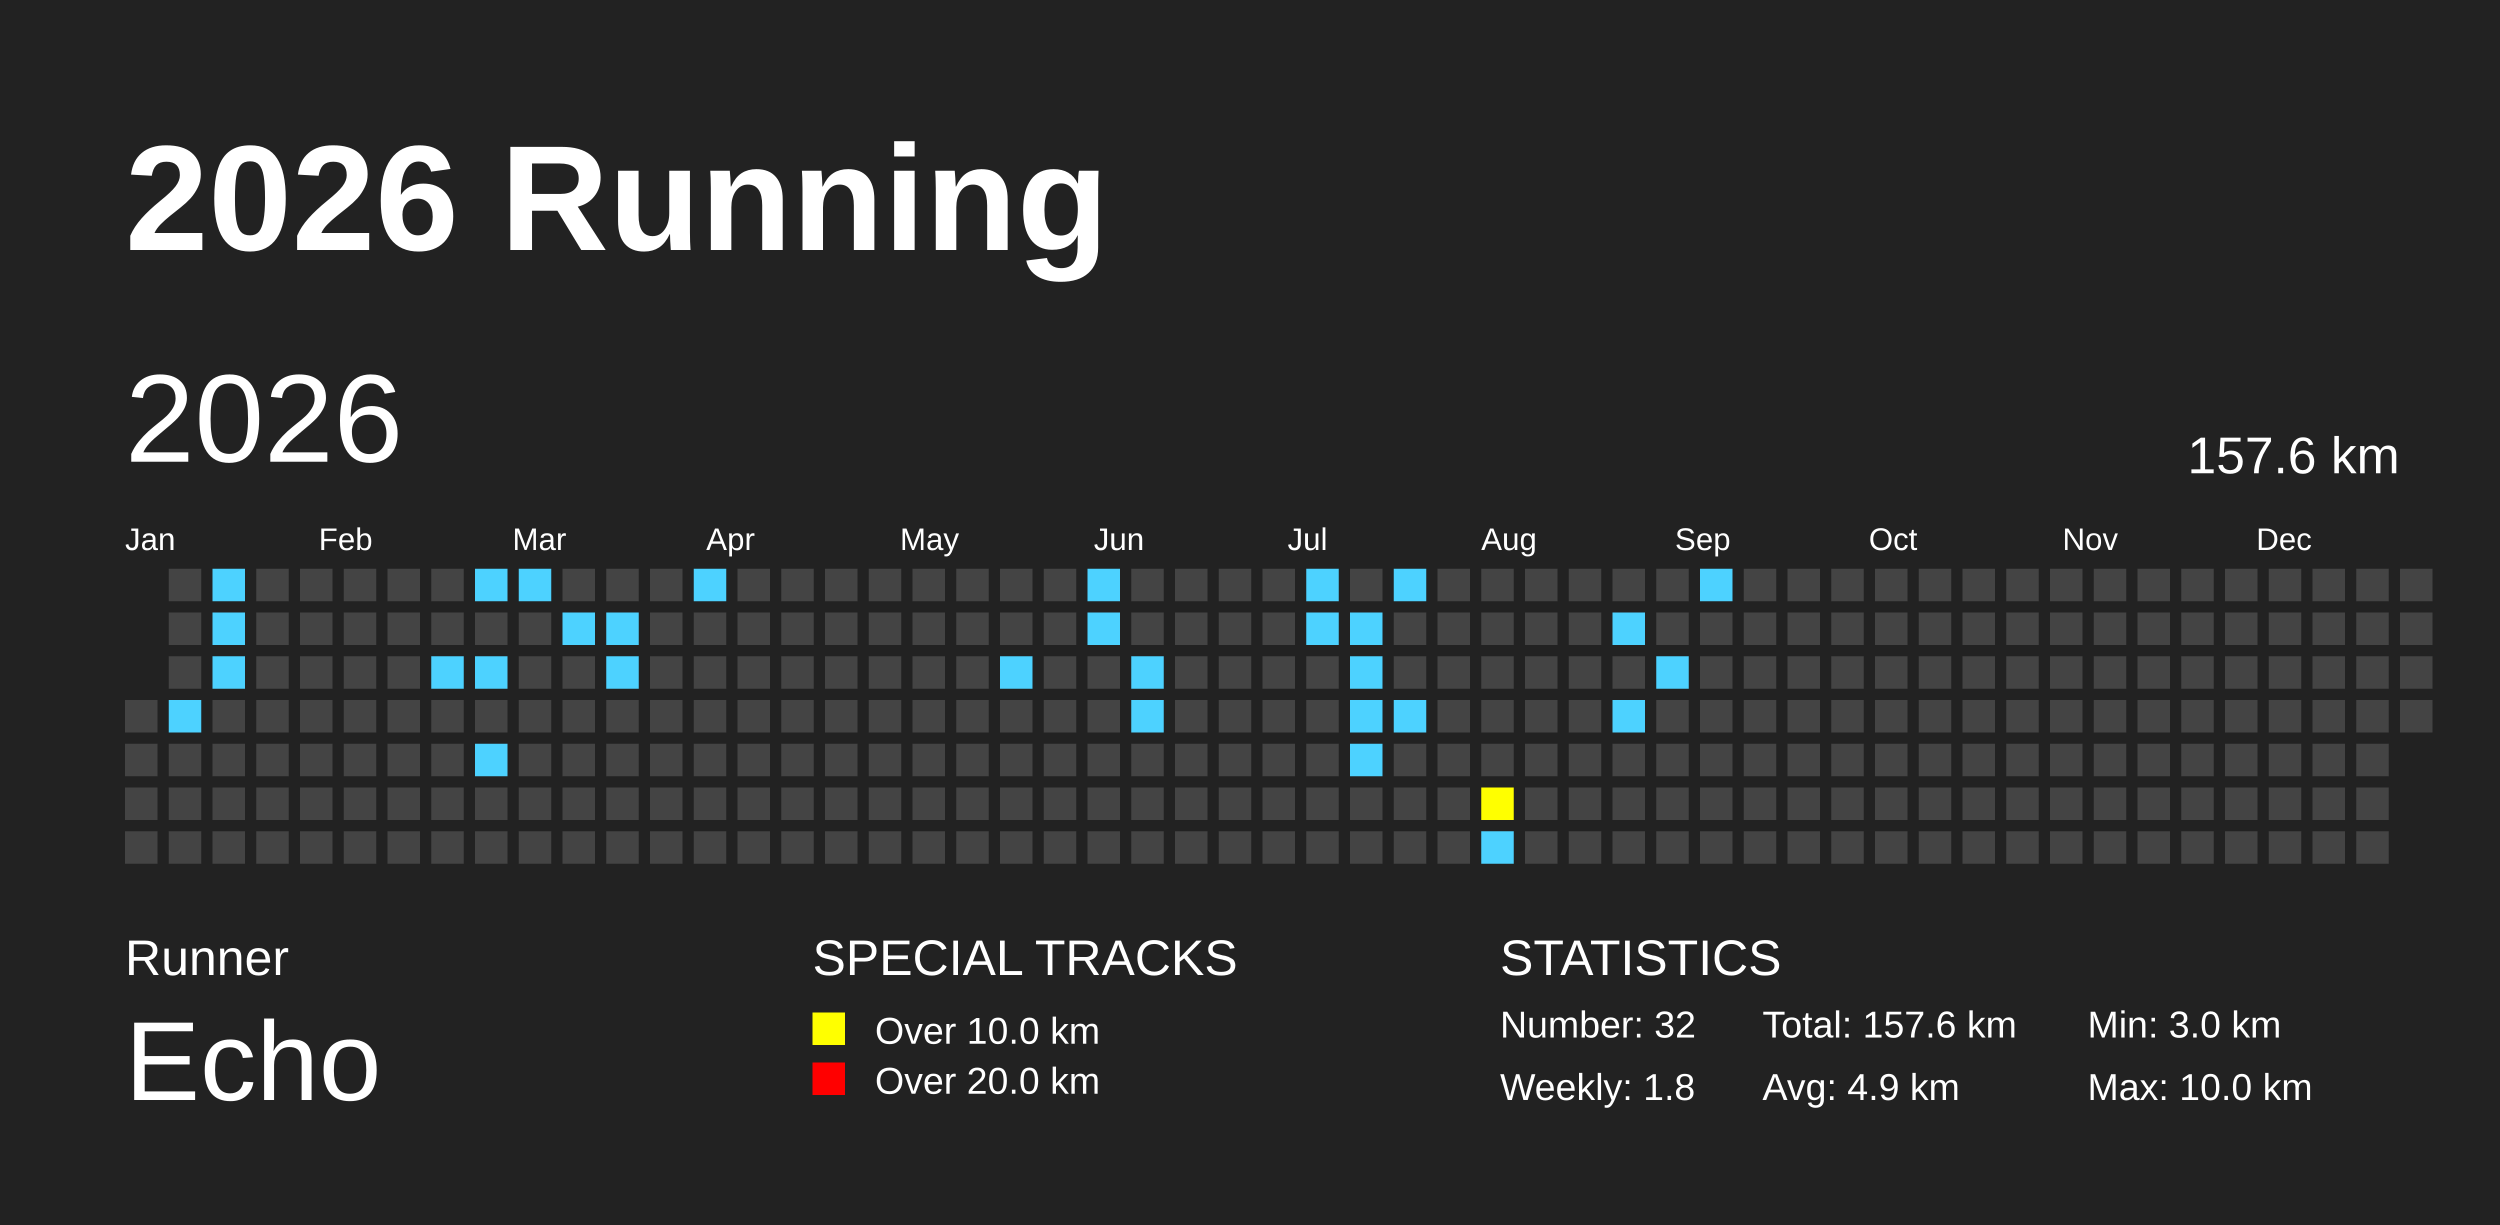
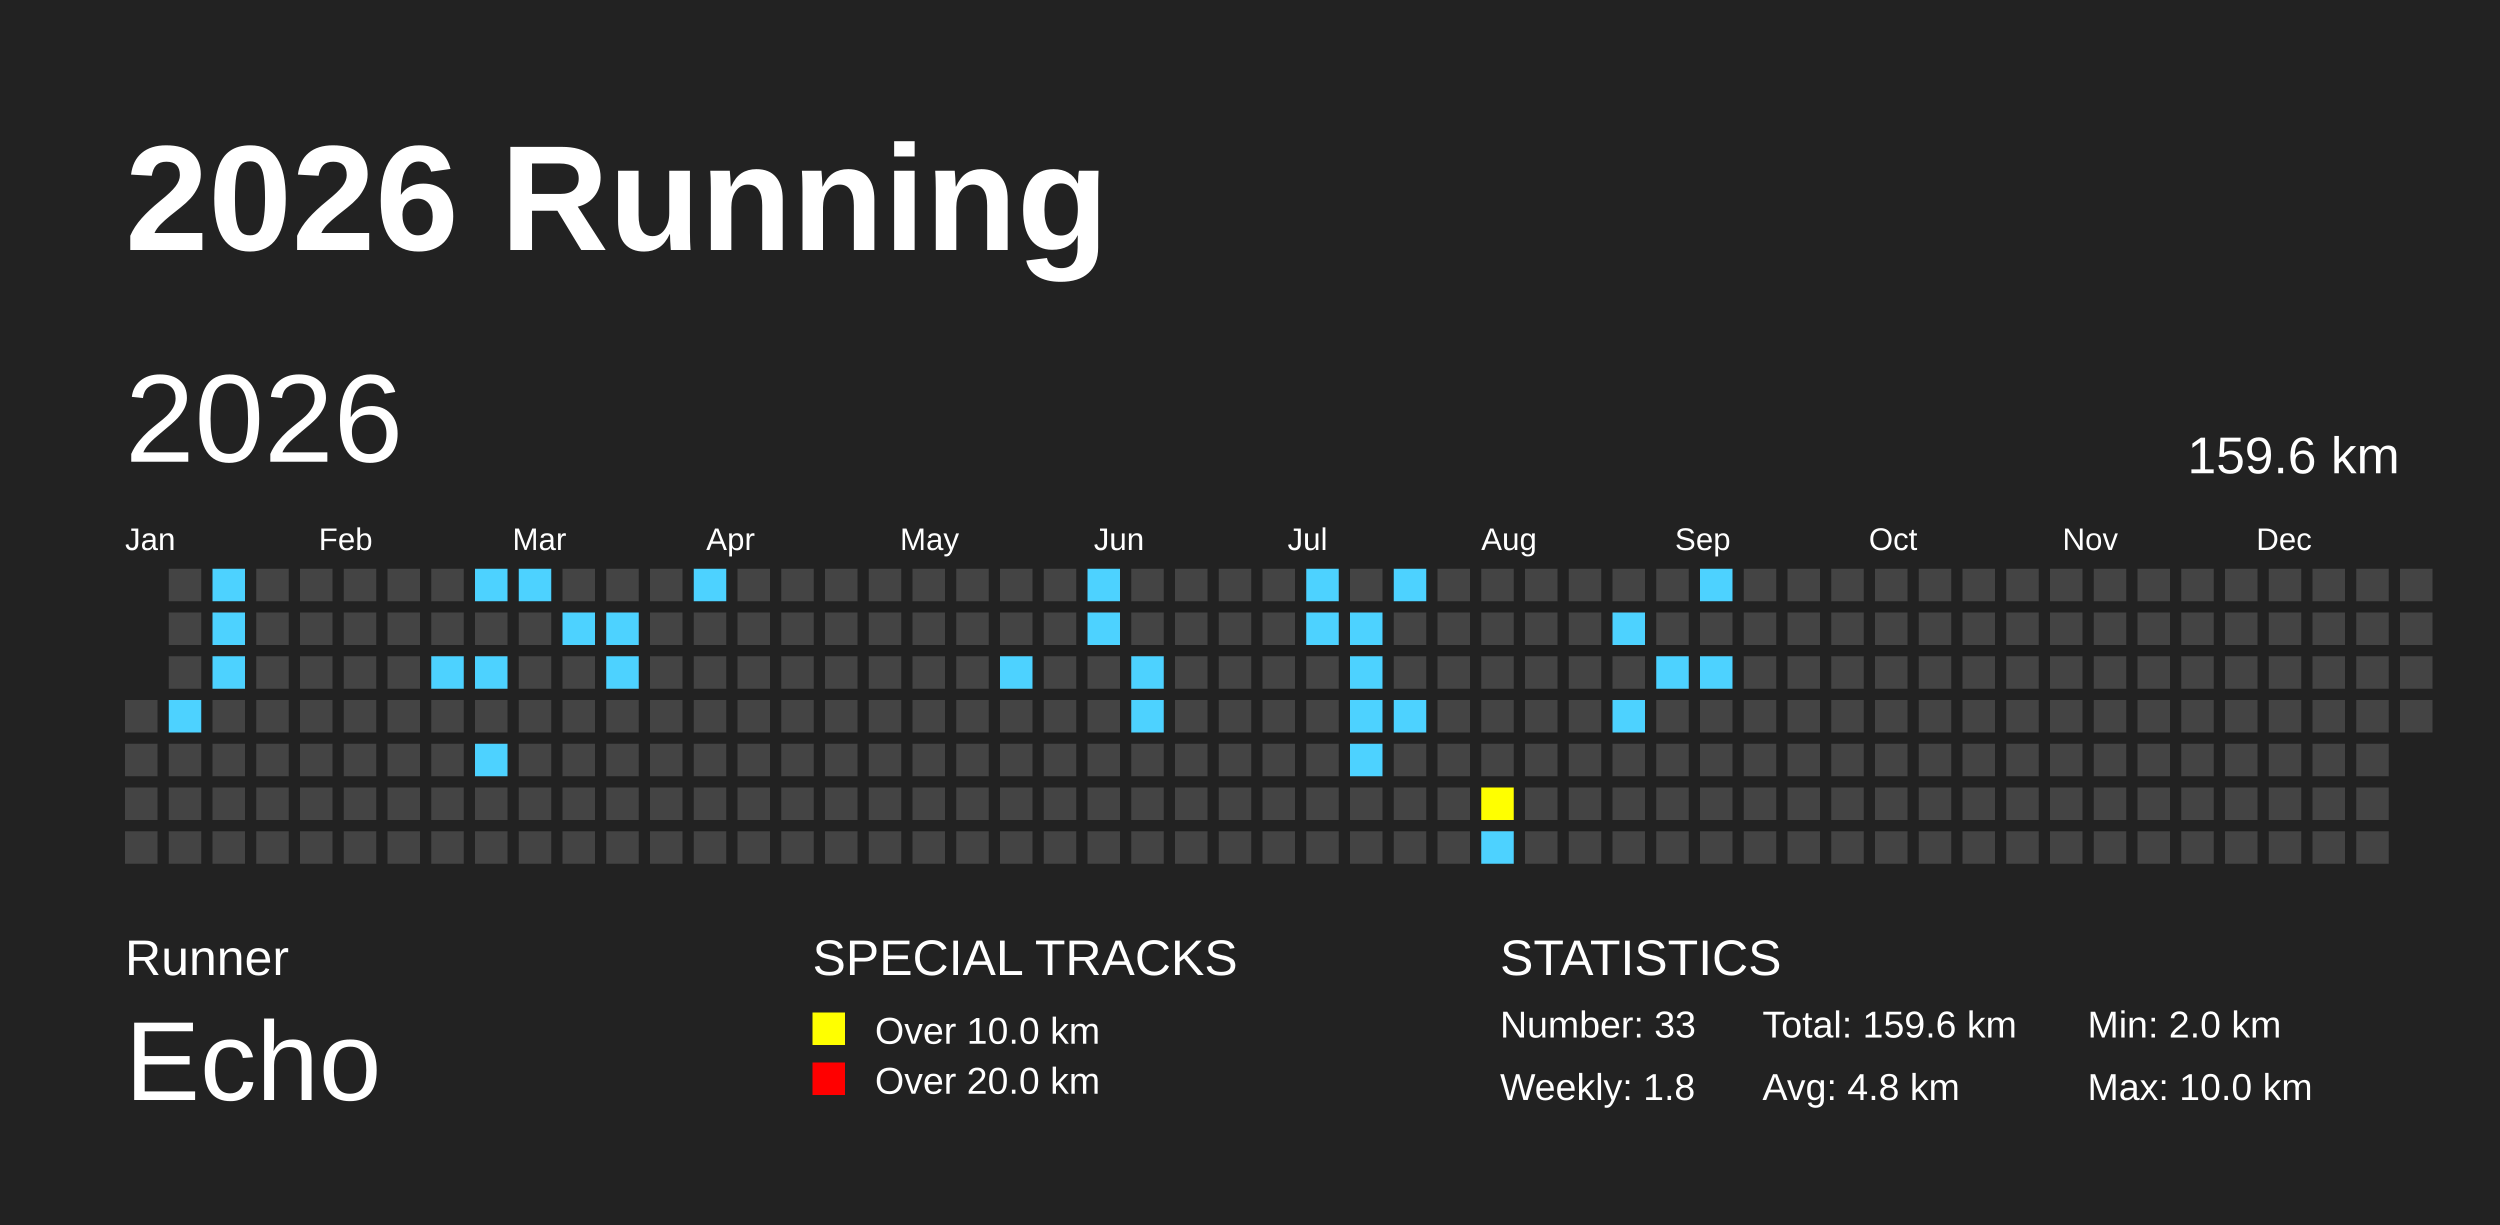
<svg xmlns="http://www.w3.org/2000/svg" baseProfile="full" height="98mm" version="1.1" viewBox="0,0,200,98" width="200mm">
  <defs />
  <rect fill="#222222" height="98" width="200" x="0" y="0" />
  <text fill="#FFFFFF" style="font-size:12px; font-family:Arial; font-weight:bold;" x="10" y="20">2026 Running</text>
  <text fill="#FFFFFF" style="font-size:4px; font-family:Arial" x="10" y="78">Runner</text>
  <text fill="#FFFFFF" style="font-size:9px; font-family:Arial" x="10" y="88">Echo</text>
  <text fill="#FFFFFF" style="font-size:4px; font-family:Arial" x="65" y="78">SPECIAL TRACKS</text>
  <rect fill="yellow" height="2.6" width="2.6" x="65" y="81" />
  <text fill="#FFFFFF" style="font-size:3px; font-family:Arial" x="70" y="83.5">Over 10.0 km</text>
  <rect fill="red" height="2.6" width="2.6" x="65" y="85" />
  <text fill="#FFFFFF" style="font-size:3px; font-family:Arial" x="70" y="87.5">Over 20.0 km</text>
  <text fill="#FFFFFF" style="font-size:4px; font-family:Arial" x="120" y="78">STATISTICS</text>
-   <text fill="#FFFFFF" style="font-size:3px; font-family:Arial" x="120" y="83">Number: 32</text>
+   <text fill="#FFFFFF" style="font-size:3px; font-family:Arial" x="120" y="83">Number: 33</text>
  <text fill="#FFFFFF" style="font-size:3px; font-family:Arial" x="120" y="88">Weekly: 1.8</text>
-   <text fill="#FFFFFF" style="font-size:3px; font-family:Arial" x="141" y="83">Total: 157.6 km</text>
-   <text fill="#FFFFFF" style="font-size:3px; font-family:Arial" x="141" y="88">Avg: 4.9 km</text>
-   <text fill="#FFFFFF" style="font-size:3px; font-family:Arial" x="167" y="83">Min: 3.0 km</text>
+   <text fill="#FFFFFF" style="font-size:3px; font-family:Arial" x="141" y="83">Total: 159.6 km</text>
+   <text fill="#FFFFFF" style="font-size:3px; font-family:Arial" x="141" y="88">Avg: 4.8 km</text>
+   <text fill="#FFFFFF" style="font-size:3px; font-family:Arial" x="167" y="83">Min: 2.0 km</text>
  <text fill="#FFFFFF" style="font-size:3px; font-family:Arial" x="167" y="88">Max: 10.0 km</text>
  <text dominant-baseline="hanging" fill="#FFFFFF" style="font-size:10.0px; font-family:Arial;" x="10" y="30">2026</text>
-   <text dominant-baseline="hanging" fill="#FFFFFF" style="font-size:4.125px; font-family:Arial;" x="175" y="35">157.6 km</text>
+   <text dominant-baseline="hanging" fill="#FFFFFF" style="font-size:4.125px; font-family:Arial;" x="175" y="35">159.6 km</text>
  <text fill="#FFFFFF" style="font-size:2.5px; font-family:Arial" x="10.0" y="44">Jan</text>
  <text fill="#FFFFFF" style="font-size:2.5px; font-family:Arial" x="25.5" y="44">Feb</text>
  <text fill="#FFFFFF" style="font-size:2.5px; font-family:Arial" x="41.0" y="44">Mar</text>
  <text fill="#FFFFFF" style="font-size:2.5px; font-family:Arial" x="56.5" y="44">Apr</text>
  <text fill="#FFFFFF" style="font-size:2.5px; font-family:Arial" x="72.0" y="44">May</text>
  <text fill="#FFFFFF" style="font-size:2.5px; font-family:Arial" x="87.5" y="44">Jun</text>
  <text fill="#FFFFFF" style="font-size:2.5px; font-family:Arial" x="103.0" y="44">Jul</text>
  <text fill="#FFFFFF" style="font-size:2.5px; font-family:Arial" x="118.5" y="44">Aug</text>
  <text fill="#FFFFFF" style="font-size:2.5px; font-family:Arial" x="134.0" y="44">Sep</text>
  <text fill="#FFFFFF" style="font-size:2.5px; font-family:Arial" x="149.5" y="44">Oct</text>
  <text fill="#FFFFFF" style="font-size:2.5px; font-family:Arial" x="165.0" y="44">Nov</text>
  <text fill="#FFFFFF" style="font-size:2.5px; font-family:Arial" x="180.5" y="44">Dec</text>
  <rect fill="#444444" height="2.6" width="2.6" x="10.0" y="56.0" />
  <rect fill="#444444" height="2.6" width="2.6" x="10.0" y="59.5" />
  <rect fill="#444444" height="2.6" width="2.6" x="10.0" y="63.0" />
  <rect fill="#444444" height="2.6" width="2.6" x="10.0" y="66.5" />
  <rect fill="#444444" height="2.6" width="2.6" x="13.5" y="45.5" />
  <rect fill="#444444" height="2.6" width="2.6" x="13.5" y="49.0" />
  <rect fill="#444444" height="2.6" width="2.6" x="13.5" y="52.5" />
  <rect fill="#4DD2FF" height="2.6" width="2.6" x="13.5" y="56.0" />
  <rect fill="#444444" height="2.6" width="2.6" x="13.5" y="59.5" />
  <rect fill="#444444" height="2.6" width="2.6" x="13.5" y="63.0" />
  <rect fill="#444444" height="2.6" width="2.6" x="13.5" y="66.5" />
  <rect fill="#4DD2FF" height="2.6" width="2.6" x="17.0" y="45.5" />
  <rect fill="#4DD2FF" height="2.6" width="2.6" x="17.0" y="49.0" />
  <rect fill="#4DD2FF" height="2.6" width="2.6" x="17.0" y="52.5" />
  <rect fill="#444444" height="2.6" width="2.6" x="17.0" y="56.0" />
  <rect fill="#444444" height="2.6" width="2.6" x="17.0" y="59.5" />
  <rect fill="#444444" height="2.6" width="2.6" x="17.0" y="63.0" />
  <rect fill="#444444" height="2.6" width="2.6" x="17.0" y="66.5" />
  <rect fill="#444444" height="2.6" width="2.6" x="20.5" y="45.5" />
  <rect fill="#444444" height="2.6" width="2.6" x="20.5" y="49.0" />
  <rect fill="#444444" height="2.6" width="2.6" x="20.5" y="52.5" />
  <rect fill="#444444" height="2.6" width="2.6" x="20.5" y="56.0" />
  <rect fill="#444444" height="2.6" width="2.6" x="20.5" y="59.5" />
  <rect fill="#444444" height="2.6" width="2.6" x="20.5" y="63.0" />
  <rect fill="#444444" height="2.6" width="2.6" x="20.5" y="66.5" />
  <rect fill="#444444" height="2.6" width="2.6" x="24.0" y="45.5" />
  <rect fill="#444444" height="2.6" width="2.6" x="24.0" y="49.0" />
  <rect fill="#444444" height="2.6" width="2.6" x="24.0" y="52.5" />
  <rect fill="#444444" height="2.6" width="2.6" x="24.0" y="56.0" />
  <rect fill="#444444" height="2.6" width="2.6" x="24.0" y="59.5" />
  <rect fill="#444444" height="2.6" width="2.6" x="24.0" y="63.0" />
  <rect fill="#444444" height="2.6" width="2.6" x="24.0" y="66.5" />
  <rect fill="#444444" height="2.6" width="2.6" x="27.5" y="45.5" />
  <rect fill="#444444" height="2.6" width="2.6" x="27.5" y="49.0" />
  <rect fill="#444444" height="2.6" width="2.6" x="27.5" y="52.5" />
  <rect fill="#444444" height="2.6" width="2.6" x="27.5" y="56.0" />
  <rect fill="#444444" height="2.6" width="2.6" x="27.5" y="59.5" />
  <rect fill="#444444" height="2.6" width="2.6" x="27.5" y="63.0" />
  <rect fill="#444444" height="2.6" width="2.6" x="27.5" y="66.5" />
  <rect fill="#444444" height="2.6" width="2.6" x="31.0" y="45.5" />
  <rect fill="#444444" height="2.6" width="2.6" x="31.0" y="49.0" />
  <rect fill="#444444" height="2.6" width="2.6" x="31.0" y="52.5" />
  <rect fill="#444444" height="2.6" width="2.6" x="31.0" y="56.0" />
  <rect fill="#444444" height="2.6" width="2.6" x="31.0" y="59.5" />
  <rect fill="#444444" height="2.6" width="2.6" x="31.0" y="63.0" />
  <rect fill="#444444" height="2.6" width="2.6" x="31.0" y="66.5" />
  <rect fill="#444444" height="2.6" width="2.6" x="34.5" y="45.5" />
  <rect fill="#444444" height="2.6" width="2.6" x="34.5" y="49.0" />
  <rect fill="#4DD2FF" height="2.6" width="2.6" x="34.5" y="52.5" />
  <rect fill="#444444" height="2.6" width="2.6" x="34.5" y="56.0" />
  <rect fill="#444444" height="2.6" width="2.6" x="34.5" y="59.5" />
  <rect fill="#444444" height="2.6" width="2.6" x="34.5" y="63.0" />
  <rect fill="#444444" height="2.6" width="2.6" x="34.5" y="66.5" />
  <rect fill="#4DD2FF" height="2.6" width="2.6" x="38.0" y="45.5" />
  <rect fill="#444444" height="2.6" width="2.6" x="38.0" y="49.0" />
  <rect fill="#4DD2FF" height="2.6" width="2.6" x="38.0" y="52.5" />
  <rect fill="#444444" height="2.6" width="2.6" x="38.0" y="56.0" />
  <rect fill="#4DD2FF" height="2.6" width="2.6" x="38.0" y="59.5" />
  <rect fill="#444444" height="2.6" width="2.6" x="38.0" y="63.0" />
  <rect fill="#444444" height="2.6" width="2.6" x="38.0" y="66.5" />
  <rect fill="#4DD2FF" height="2.6" width="2.6" x="41.5" y="45.5" />
  <rect fill="#444444" height="2.6" width="2.6" x="41.5" y="49.0" />
  <rect fill="#444444" height="2.6" width="2.6" x="41.5" y="52.5" />
  <rect fill="#444444" height="2.6" width="2.6" x="41.5" y="56.0" />
  <rect fill="#444444" height="2.6" width="2.6" x="41.5" y="59.5" />
  <rect fill="#444444" height="2.6" width="2.6" x="41.5" y="63.0" />
  <rect fill="#444444" height="2.6" width="2.6" x="41.5" y="66.5" />
  <rect fill="#444444" height="2.6" width="2.6" x="45.0" y="45.5" />
  <rect fill="#4DD2FF" height="2.6" width="2.6" x="45.0" y="49.0" />
  <rect fill="#444444" height="2.6" width="2.6" x="45.0" y="52.5" />
  <rect fill="#444444" height="2.6" width="2.6" x="45.0" y="56.0" />
  <rect fill="#444444" height="2.6" width="2.6" x="45.0" y="59.5" />
  <rect fill="#444444" height="2.6" width="2.6" x="45.0" y="63.0" />
  <rect fill="#444444" height="2.6" width="2.6" x="45.0" y="66.5" />
  <rect fill="#444444" height="2.6" width="2.6" x="48.5" y="45.5" />
  <rect fill="#4DD2FF" height="2.6" width="2.6" x="48.5" y="49.0" />
  <rect fill="#4DD2FF" height="2.6" width="2.6" x="48.5" y="52.5" />
  <rect fill="#444444" height="2.6" width="2.6" x="48.5" y="56.0" />
  <rect fill="#444444" height="2.6" width="2.6" x="48.5" y="59.5" />
  <rect fill="#444444" height="2.6" width="2.6" x="48.5" y="63.0" />
  <rect fill="#444444" height="2.6" width="2.6" x="48.5" y="66.5" />
  <rect fill="#444444" height="2.6" width="2.6" x="52.0" y="45.5" />
  <rect fill="#444444" height="2.6" width="2.6" x="52.0" y="49.0" />
  <rect fill="#444444" height="2.6" width="2.6" x="52.0" y="52.5" />
  <rect fill="#444444" height="2.6" width="2.6" x="52.0" y="56.0" />
  <rect fill="#444444" height="2.6" width="2.6" x="52.0" y="59.5" />
  <rect fill="#444444" height="2.6" width="2.6" x="52.0" y="63.0" />
  <rect fill="#444444" height="2.6" width="2.6" x="52.0" y="66.5" />
  <rect fill="#4DD2FF" height="2.6" width="2.6" x="55.5" y="45.5" />
  <rect fill="#444444" height="2.6" width="2.6" x="55.5" y="49.0" />
  <rect fill="#444444" height="2.6" width="2.6" x="55.5" y="52.5" />
  <rect fill="#444444" height="2.6" width="2.6" x="55.5" y="56.0" />
  <rect fill="#444444" height="2.6" width="2.6" x="55.5" y="59.5" />
  <rect fill="#444444" height="2.6" width="2.6" x="55.5" y="63.0" />
  <rect fill="#444444" height="2.6" width="2.6" x="55.5" y="66.5" />
  <rect fill="#444444" height="2.6" width="2.6" x="59.0" y="45.5" />
  <rect fill="#444444" height="2.6" width="2.6" x="59.0" y="49.0" />
  <rect fill="#444444" height="2.6" width="2.6" x="59.0" y="52.5" />
  <rect fill="#444444" height="2.6" width="2.6" x="59.0" y="56.0" />
  <rect fill="#444444" height="2.6" width="2.6" x="59.0" y="59.5" />
  <rect fill="#444444" height="2.6" width="2.6" x="59.0" y="63.0" />
  <rect fill="#444444" height="2.6" width="2.6" x="59.0" y="66.5" />
  <rect fill="#444444" height="2.6" width="2.6" x="62.5" y="45.5" />
  <rect fill="#444444" height="2.6" width="2.6" x="62.5" y="49.0" />
  <rect fill="#444444" height="2.6" width="2.6" x="62.5" y="52.5" />
  <rect fill="#444444" height="2.6" width="2.6" x="62.5" y="56.0" />
  <rect fill="#444444" height="2.6" width="2.6" x="62.5" y="59.5" />
  <rect fill="#444444" height="2.6" width="2.6" x="62.5" y="63.0" />
  <rect fill="#444444" height="2.6" width="2.6" x="62.5" y="66.5" />
  <rect fill="#444444" height="2.6" width="2.6" x="66.0" y="45.5" />
  <rect fill="#444444" height="2.6" width="2.6" x="66.0" y="49.0" />
  <rect fill="#444444" height="2.6" width="2.6" x="66.0" y="52.5" />
  <rect fill="#444444" height="2.6" width="2.6" x="66.0" y="56.0" />
  <rect fill="#444444" height="2.6" width="2.6" x="66.0" y="59.5" />
  <rect fill="#444444" height="2.6" width="2.6" x="66.0" y="63.0" />
  <rect fill="#444444" height="2.6" width="2.6" x="66.0" y="66.5" />
  <rect fill="#444444" height="2.6" width="2.6" x="69.5" y="45.5" />
  <rect fill="#444444" height="2.6" width="2.6" x="69.5" y="49.0" />
  <rect fill="#444444" height="2.6" width="2.6" x="69.5" y="52.5" />
  <rect fill="#444444" height="2.6" width="2.6" x="69.5" y="56.0" />
  <rect fill="#444444" height="2.6" width="2.6" x="69.5" y="59.5" />
  <rect fill="#444444" height="2.6" width="2.6" x="69.5" y="63.0" />
  <rect fill="#444444" height="2.6" width="2.6" x="69.5" y="66.5" />
  <rect fill="#444444" height="2.6" width="2.6" x="73.0" y="45.5" />
  <rect fill="#444444" height="2.6" width="2.6" x="73.0" y="49.0" />
  <rect fill="#444444" height="2.6" width="2.6" x="73.0" y="52.5" />
  <rect fill="#444444" height="2.6" width="2.6" x="73.0" y="56.0" />
  <rect fill="#444444" height="2.6" width="2.6" x="73.0" y="59.5" />
  <rect fill="#444444" height="2.6" width="2.6" x="73.0" y="63.0" />
  <rect fill="#444444" height="2.6" width="2.6" x="73.0" y="66.5" />
  <rect fill="#444444" height="2.6" width="2.6" x="76.5" y="45.5" />
  <rect fill="#444444" height="2.6" width="2.6" x="76.5" y="49.0" />
  <rect fill="#444444" height="2.6" width="2.6" x="76.5" y="52.5" />
  <rect fill="#444444" height="2.6" width="2.6" x="76.5" y="56.0" />
  <rect fill="#444444" height="2.6" width="2.6" x="76.5" y="59.5" />
  <rect fill="#444444" height="2.6" width="2.6" x="76.5" y="63.0" />
  <rect fill="#444444" height="2.6" width="2.6" x="76.5" y="66.5" />
  <rect fill="#444444" height="2.6" width="2.6" x="80.0" y="45.5" />
  <rect fill="#444444" height="2.6" width="2.6" x="80.0" y="49.0" />
  <rect fill="#4DD2FF" height="2.6" width="2.6" x="80.0" y="52.5" />
  <rect fill="#444444" height="2.6" width="2.6" x="80.0" y="56.0" />
  <rect fill="#444444" height="2.6" width="2.6" x="80.0" y="59.5" />
  <rect fill="#444444" height="2.6" width="2.6" x="80.0" y="63.0" />
  <rect fill="#444444" height="2.6" width="2.6" x="80.0" y="66.5" />
  <rect fill="#444444" height="2.6" width="2.6" x="83.5" y="45.5" />
  <rect fill="#444444" height="2.6" width="2.6" x="83.5" y="49.0" />
  <rect fill="#444444" height="2.6" width="2.6" x="83.5" y="52.5" />
  <rect fill="#444444" height="2.6" width="2.6" x="83.5" y="56.0" />
  <rect fill="#444444" height="2.6" width="2.6" x="83.5" y="59.5" />
  <rect fill="#444444" height="2.6" width="2.6" x="83.5" y="63.0" />
  <rect fill="#444444" height="2.6" width="2.6" x="83.5" y="66.5" />
  <rect fill="#4DD2FF" height="2.6" width="2.6" x="87.0" y="45.5" />
  <rect fill="#4DD2FF" height="2.6" width="2.6" x="87.0" y="49.0" />
  <rect fill="#444444" height="2.6" width="2.6" x="87.0" y="52.5" />
  <rect fill="#444444" height="2.6" width="2.6" x="87.0" y="56.0" />
  <rect fill="#444444" height="2.6" width="2.6" x="87.0" y="59.5" />
  <rect fill="#444444" height="2.6" width="2.6" x="87.0" y="63.0" />
  <rect fill="#444444" height="2.6" width="2.6" x="87.0" y="66.5" />
  <rect fill="#444444" height="2.6" width="2.6" x="90.5" y="45.5" />
  <rect fill="#444444" height="2.6" width="2.6" x="90.5" y="49.0" />
  <rect fill="#4DD2FF" height="2.6" width="2.6" x="90.5" y="52.5" />
  <rect fill="#4DD2FF" height="2.6" width="2.6" x="90.5" y="56.0" />
  <rect fill="#444444" height="2.6" width="2.6" x="90.5" y="59.5" />
  <rect fill="#444444" height="2.6" width="2.6" x="90.5" y="63.0" />
  <rect fill="#444444" height="2.6" width="2.6" x="90.5" y="66.5" />
  <rect fill="#444444" height="2.6" width="2.6" x="94.0" y="45.5" />
  <rect fill="#444444" height="2.6" width="2.6" x="94.0" y="49.0" />
  <rect fill="#444444" height="2.6" width="2.6" x="94.0" y="52.5" />
  <rect fill="#444444" height="2.6" width="2.6" x="94.0" y="56.0" />
  <rect fill="#444444" height="2.6" width="2.6" x="94.0" y="59.5" />
  <rect fill="#444444" height="2.6" width="2.6" x="94.0" y="63.0" />
  <rect fill="#444444" height="2.6" width="2.6" x="94.0" y="66.5" />
  <rect fill="#444444" height="2.6" width="2.6" x="97.5" y="45.5" />
  <rect fill="#444444" height="2.6" width="2.6" x="97.5" y="49.0" />
  <rect fill="#444444" height="2.6" width="2.6" x="97.5" y="52.5" />
  <rect fill="#444444" height="2.6" width="2.6" x="97.5" y="56.0" />
  <rect fill="#444444" height="2.6" width="2.6" x="97.5" y="59.5" />
  <rect fill="#444444" height="2.6" width="2.6" x="97.5" y="63.0" />
  <rect fill="#444444" height="2.6" width="2.6" x="97.5" y="66.5" />
  <rect fill="#444444" height="2.6" width="2.6" x="101.0" y="45.5" />
  <rect fill="#444444" height="2.6" width="2.6" x="101.0" y="49.0" />
  <rect fill="#444444" height="2.6" width="2.6" x="101.0" y="52.5" />
  <rect fill="#444444" height="2.6" width="2.6" x="101.0" y="56.0" />
  <rect fill="#444444" height="2.6" width="2.6" x="101.0" y="59.5" />
  <rect fill="#444444" height="2.6" width="2.6" x="101.0" y="63.0" />
  <rect fill="#444444" height="2.6" width="2.6" x="101.0" y="66.5" />
  <rect fill="#4DD2FF" height="2.6" width="2.6" x="104.5" y="45.5" />
  <rect fill="#4DD2FF" height="2.6" width="2.6" x="104.5" y="49.0" />
  <rect fill="#444444" height="2.6" width="2.6" x="104.5" y="52.5" />
  <rect fill="#444444" height="2.6" width="2.6" x="104.5" y="56.0" />
  <rect fill="#444444" height="2.6" width="2.6" x="104.5" y="59.5" />
  <rect fill="#444444" height="2.6" width="2.6" x="104.5" y="63.0" />
  <rect fill="#444444" height="2.6" width="2.6" x="104.5" y="66.5" />
  <rect fill="#444444" height="2.6" width="2.6" x="108.0" y="45.5" />
  <rect fill="#4DD2FF" height="2.6" width="2.6" x="108.0" y="49.0" />
  <rect fill="#4DD2FF" height="2.6" width="2.6" x="108.0" y="52.5" />
  <rect fill="#4DD2FF" height="2.6" width="2.6" x="108.0" y="56.0" />
  <rect fill="#4DD2FF" height="2.6" width="2.6" x="108.0" y="59.5" />
  <rect fill="#444444" height="2.6" width="2.6" x="108.0" y="63.0" />
  <rect fill="#444444" height="2.6" width="2.6" x="108.0" y="66.5" />
  <rect fill="#4DD2FF" height="2.6" width="2.6" x="111.5" y="45.5" />
  <rect fill="#444444" height="2.6" width="2.6" x="111.5" y="49.0" />
  <rect fill="#444444" height="2.6" width="2.6" x="111.5" y="52.5" />
  <rect fill="#4DD2FF" height="2.6" width="2.6" x="111.5" y="56.0" />
  <rect fill="#444444" height="2.6" width="2.6" x="111.5" y="59.5" />
  <rect fill="#444444" height="2.6" width="2.6" x="111.5" y="63.0" />
  <rect fill="#444444" height="2.6" width="2.6" x="111.5" y="66.5" />
  <rect fill="#444444" height="2.6" width="2.6" x="115.0" y="45.5" />
  <rect fill="#444444" height="2.6" width="2.6" x="115.0" y="49.0" />
  <rect fill="#444444" height="2.6" width="2.6" x="115.0" y="52.5" />
  <rect fill="#444444" height="2.6" width="2.6" x="115.0" y="56.0" />
  <rect fill="#444444" height="2.6" width="2.6" x="115.0" y="59.5" />
  <rect fill="#444444" height="2.6" width="2.6" x="115.0" y="63.0" />
  <rect fill="#444444" height="2.6" width="2.6" x="115.0" y="66.5" />
  <rect fill="#444444" height="2.6" width="2.6" x="118.5" y="45.5" />
  <rect fill="#444444" height="2.6" width="2.6" x="118.5" y="49.0" />
  <rect fill="#444444" height="2.6" width="2.6" x="118.5" y="52.5" />
  <rect fill="#444444" height="2.6" width="2.6" x="118.5" y="56.0" />
  <rect fill="#444444" height="2.6" width="2.6" x="118.5" y="59.5" />
  <rect fill="yellow" height="2.6" width="2.6" x="118.5" y="63.0" />
  <rect fill="#4DD2FF" height="2.6" width="2.6" x="118.5" y="66.5" />
  <rect fill="#444444" height="2.6" width="2.6" x="122.0" y="45.5" />
  <rect fill="#444444" height="2.6" width="2.6" x="122.0" y="49.0" />
  <rect fill="#444444" height="2.6" width="2.6" x="122.0" y="52.5" />
  <rect fill="#444444" height="2.6" width="2.6" x="122.0" y="56.0" />
  <rect fill="#444444" height="2.6" width="2.6" x="122.0" y="59.5" />
  <rect fill="#444444" height="2.6" width="2.6" x="122.0" y="63.0" />
  <rect fill="#444444" height="2.6" width="2.6" x="122.0" y="66.5" />
  <rect fill="#444444" height="2.6" width="2.6" x="125.5" y="45.5" />
  <rect fill="#444444" height="2.6" width="2.6" x="125.5" y="49.0" />
  <rect fill="#444444" height="2.6" width="2.6" x="125.5" y="52.5" />
  <rect fill="#444444" height="2.6" width="2.6" x="125.5" y="56.0" />
  <rect fill="#444444" height="2.6" width="2.6" x="125.5" y="59.5" />
  <rect fill="#444444" height="2.6" width="2.6" x="125.5" y="63.0" />
  <rect fill="#444444" height="2.6" width="2.6" x="125.5" y="66.5" />
  <rect fill="#444444" height="2.6" width="2.6" x="129.0" y="45.5" />
  <rect fill="#4DD2FF" height="2.6" width="2.6" x="129.0" y="49.0" />
  <rect fill="#444444" height="2.6" width="2.6" x="129.0" y="52.5" />
  <rect fill="#4DD2FF" height="2.6" width="2.6" x="129.0" y="56.0" />
  <rect fill="#444444" height="2.6" width="2.6" x="129.0" y="59.5" />
  <rect fill="#444444" height="2.6" width="2.6" x="129.0" y="63.0" />
  <rect fill="#444444" height="2.6" width="2.6" x="129.0" y="66.5" />
  <rect fill="#444444" height="2.6" width="2.6" x="132.5" y="45.5" />
  <rect fill="#444444" height="2.6" width="2.6" x="132.5" y="49.0" />
  <rect fill="#4DD2FF" height="2.6" width="2.6" x="132.5" y="52.5" />
  <rect fill="#444444" height="2.6" width="2.6" x="132.5" y="56.0" />
  <rect fill="#444444" height="2.6" width="2.6" x="132.5" y="59.5" />
  <rect fill="#444444" height="2.6" width="2.6" x="132.5" y="63.0" />
  <rect fill="#444444" height="2.6" width="2.6" x="132.5" y="66.5" />
  <rect fill="#4DD2FF" height="2.6" width="2.6" x="136.0" y="45.5" />
  <rect fill="#444444" height="2.6" width="2.6" x="136.0" y="49.0" />
-   <rect fill="#444444" height="2.6" width="2.6" x="136.0" y="52.5" />
+   <rect fill="#4DD2FF" height="2.6" width="2.6" x="136.0" y="52.5" />
  <rect fill="#444444" height="2.6" width="2.6" x="136.0" y="56.0" />
  <rect fill="#444444" height="2.6" width="2.6" x="136.0" y="59.5" />
  <rect fill="#444444" height="2.6" width="2.6" x="136.0" y="63.0" />
  <rect fill="#444444" height="2.6" width="2.6" x="136.0" y="66.5" />
  <rect fill="#444444" height="2.6" width="2.6" x="139.5" y="45.5" />
  <rect fill="#444444" height="2.6" width="2.6" x="139.5" y="49.0" />
  <rect fill="#444444" height="2.6" width="2.6" x="139.5" y="52.5" />
  <rect fill="#444444" height="2.6" width="2.6" x="139.5" y="56.0" />
  <rect fill="#444444" height="2.6" width="2.6" x="139.5" y="59.5" />
  <rect fill="#444444" height="2.6" width="2.6" x="139.5" y="63.0" />
  <rect fill="#444444" height="2.6" width="2.6" x="139.5" y="66.5" />
  <rect fill="#444444" height="2.6" width="2.6" x="143.0" y="45.5" />
  <rect fill="#444444" height="2.6" width="2.6" x="143.0" y="49.0" />
  <rect fill="#444444" height="2.6" width="2.6" x="143.0" y="52.5" />
  <rect fill="#444444" height="2.6" width="2.6" x="143.0" y="56.0" />
  <rect fill="#444444" height="2.6" width="2.6" x="143.0" y="59.5" />
  <rect fill="#444444" height="2.6" width="2.6" x="143.0" y="63.0" />
  <rect fill="#444444" height="2.6" width="2.6" x="143.0" y="66.5" />
  <rect fill="#444444" height="2.6" width="2.6" x="146.5" y="45.5" />
  <rect fill="#444444" height="2.6" width="2.6" x="146.5" y="49.0" />
  <rect fill="#444444" height="2.6" width="2.6" x="146.5" y="52.5" />
  <rect fill="#444444" height="2.6" width="2.6" x="146.5" y="56.0" />
  <rect fill="#444444" height="2.6" width="2.6" x="146.5" y="59.5" />
  <rect fill="#444444" height="2.6" width="2.6" x="146.5" y="63.0" />
  <rect fill="#444444" height="2.6" width="2.6" x="146.5" y="66.5" />
  <rect fill="#444444" height="2.6" width="2.6" x="150.0" y="45.5" />
  <rect fill="#444444" height="2.6" width="2.6" x="150.0" y="49.0" />
  <rect fill="#444444" height="2.6" width="2.6" x="150.0" y="52.5" />
  <rect fill="#444444" height="2.6" width="2.6" x="150.0" y="56.0" />
  <rect fill="#444444" height="2.6" width="2.6" x="150.0" y="59.5" />
  <rect fill="#444444" height="2.6" width="2.6" x="150.0" y="63.0" />
  <rect fill="#444444" height="2.6" width="2.6" x="150.0" y="66.5" />
  <rect fill="#444444" height="2.6" width="2.6" x="153.5" y="45.5" />
  <rect fill="#444444" height="2.6" width="2.6" x="153.5" y="49.0" />
  <rect fill="#444444" height="2.6" width="2.6" x="153.5" y="52.5" />
  <rect fill="#444444" height="2.6" width="2.6" x="153.5" y="56.0" />
  <rect fill="#444444" height="2.6" width="2.6" x="153.5" y="59.5" />
  <rect fill="#444444" height="2.6" width="2.6" x="153.5" y="63.0" />
  <rect fill="#444444" height="2.6" width="2.6" x="153.5" y="66.5" />
  <rect fill="#444444" height="2.6" width="2.6" x="157.0" y="45.5" />
  <rect fill="#444444" height="2.6" width="2.6" x="157.0" y="49.0" />
  <rect fill="#444444" height="2.6" width="2.6" x="157.0" y="52.5" />
  <rect fill="#444444" height="2.6" width="2.6" x="157.0" y="56.0" />
  <rect fill="#444444" height="2.6" width="2.6" x="157.0" y="59.5" />
  <rect fill="#444444" height="2.6" width="2.6" x="157.0" y="63.0" />
  <rect fill="#444444" height="2.6" width="2.6" x="157.0" y="66.5" />
  <rect fill="#444444" height="2.6" width="2.6" x="160.5" y="45.5" />
  <rect fill="#444444" height="2.6" width="2.6" x="160.5" y="49.0" />
  <rect fill="#444444" height="2.6" width="2.6" x="160.5" y="52.5" />
  <rect fill="#444444" height="2.6" width="2.6" x="160.5" y="56.0" />
  <rect fill="#444444" height="2.6" width="2.6" x="160.5" y="59.5" />
  <rect fill="#444444" height="2.6" width="2.6" x="160.5" y="63.0" />
  <rect fill="#444444" height="2.6" width="2.6" x="160.5" y="66.5" />
  <rect fill="#444444" height="2.6" width="2.6" x="164.0" y="45.5" />
  <rect fill="#444444" height="2.6" width="2.6" x="164.0" y="49.0" />
  <rect fill="#444444" height="2.6" width="2.6" x="164.0" y="52.5" />
  <rect fill="#444444" height="2.6" width="2.6" x="164.0" y="56.0" />
  <rect fill="#444444" height="2.6" width="2.6" x="164.0" y="59.5" />
  <rect fill="#444444" height="2.6" width="2.6" x="164.0" y="63.0" />
  <rect fill="#444444" height="2.6" width="2.6" x="164.0" y="66.5" />
  <rect fill="#444444" height="2.6" width="2.6" x="167.5" y="45.5" />
  <rect fill="#444444" height="2.6" width="2.6" x="167.5" y="49.0" />
  <rect fill="#444444" height="2.6" width="2.6" x="167.5" y="52.5" />
  <rect fill="#444444" height="2.6" width="2.6" x="167.5" y="56.0" />
  <rect fill="#444444" height="2.6" width="2.6" x="167.5" y="59.5" />
  <rect fill="#444444" height="2.6" width="2.6" x="167.5" y="63.0" />
  <rect fill="#444444" height="2.6" width="2.6" x="167.5" y="66.5" />
  <rect fill="#444444" height="2.6" width="2.6" x="171.0" y="45.5" />
  <rect fill="#444444" height="2.6" width="2.6" x="171.0" y="49.0" />
  <rect fill="#444444" height="2.6" width="2.6" x="171.0" y="52.5" />
  <rect fill="#444444" height="2.6" width="2.6" x="171.0" y="56.0" />
  <rect fill="#444444" height="2.6" width="2.6" x="171.0" y="59.5" />
  <rect fill="#444444" height="2.6" width="2.6" x="171.0" y="63.0" />
  <rect fill="#444444" height="2.6" width="2.6" x="171.0" y="66.5" />
  <rect fill="#444444" height="2.6" width="2.6" x="174.5" y="45.5" />
  <rect fill="#444444" height="2.6" width="2.6" x="174.5" y="49.0" />
  <rect fill="#444444" height="2.6" width="2.6" x="174.5" y="52.5" />
  <rect fill="#444444" height="2.6" width="2.6" x="174.5" y="56.0" />
  <rect fill="#444444" height="2.6" width="2.6" x="174.5" y="59.5" />
  <rect fill="#444444" height="2.6" width="2.6" x="174.5" y="63.0" />
  <rect fill="#444444" height="2.6" width="2.6" x="174.5" y="66.5" />
  <rect fill="#444444" height="2.6" width="2.6" x="178.0" y="45.5" />
  <rect fill="#444444" height="2.6" width="2.6" x="178.0" y="49.0" />
  <rect fill="#444444" height="2.6" width="2.6" x="178.0" y="52.5" />
  <rect fill="#444444" height="2.6" width="2.6" x="178.0" y="56.0" />
  <rect fill="#444444" height="2.6" width="2.6" x="178.0" y="59.5" />
  <rect fill="#444444" height="2.6" width="2.6" x="178.0" y="63.0" />
  <rect fill="#444444" height="2.6" width="2.6" x="178.0" y="66.5" />
  <rect fill="#444444" height="2.6" width="2.6" x="181.5" y="45.5" />
  <rect fill="#444444" height="2.6" width="2.6" x="181.5" y="49.0" />
  <rect fill="#444444" height="2.6" width="2.6" x="181.5" y="52.5" />
  <rect fill="#444444" height="2.6" width="2.6" x="181.5" y="56.0" />
  <rect fill="#444444" height="2.6" width="2.6" x="181.5" y="59.5" />
  <rect fill="#444444" height="2.6" width="2.6" x="181.5" y="63.0" />
  <rect fill="#444444" height="2.6" width="2.6" x="181.5" y="66.5" />
  <rect fill="#444444" height="2.6" width="2.6" x="185.0" y="45.5" />
  <rect fill="#444444" height="2.6" width="2.6" x="185.0" y="49.0" />
  <rect fill="#444444" height="2.6" width="2.6" x="185.0" y="52.5" />
  <rect fill="#444444" height="2.6" width="2.6" x="185.0" y="56.0" />
  <rect fill="#444444" height="2.6" width="2.6" x="185.0" y="59.5" />
  <rect fill="#444444" height="2.6" width="2.6" x="185.0" y="63.0" />
  <rect fill="#444444" height="2.6" width="2.6" x="185.0" y="66.5" />
  <rect fill="#444444" height="2.6" width="2.6" x="188.5" y="45.5" />
  <rect fill="#444444" height="2.6" width="2.6" x="188.5" y="49.0" />
  <rect fill="#444444" height="2.6" width="2.6" x="188.5" y="52.5" />
  <rect fill="#444444" height="2.6" width="2.6" x="188.5" y="56.0" />
  <rect fill="#444444" height="2.6" width="2.6" x="188.5" y="59.5" />
  <rect fill="#444444" height="2.6" width="2.6" x="188.5" y="63.0" />
  <rect fill="#444444" height="2.6" width="2.6" x="188.5" y="66.5" />
  <rect fill="#444444" height="2.6" width="2.6" x="192.0" y="45.5" />
  <rect fill="#444444" height="2.6" width="2.6" x="192.0" y="49.0" />
  <rect fill="#444444" height="2.6" width="2.6" x="192.0" y="52.5" />
  <rect fill="#444444" height="2.6" width="2.6" x="192.0" y="56.0" />
</svg>
